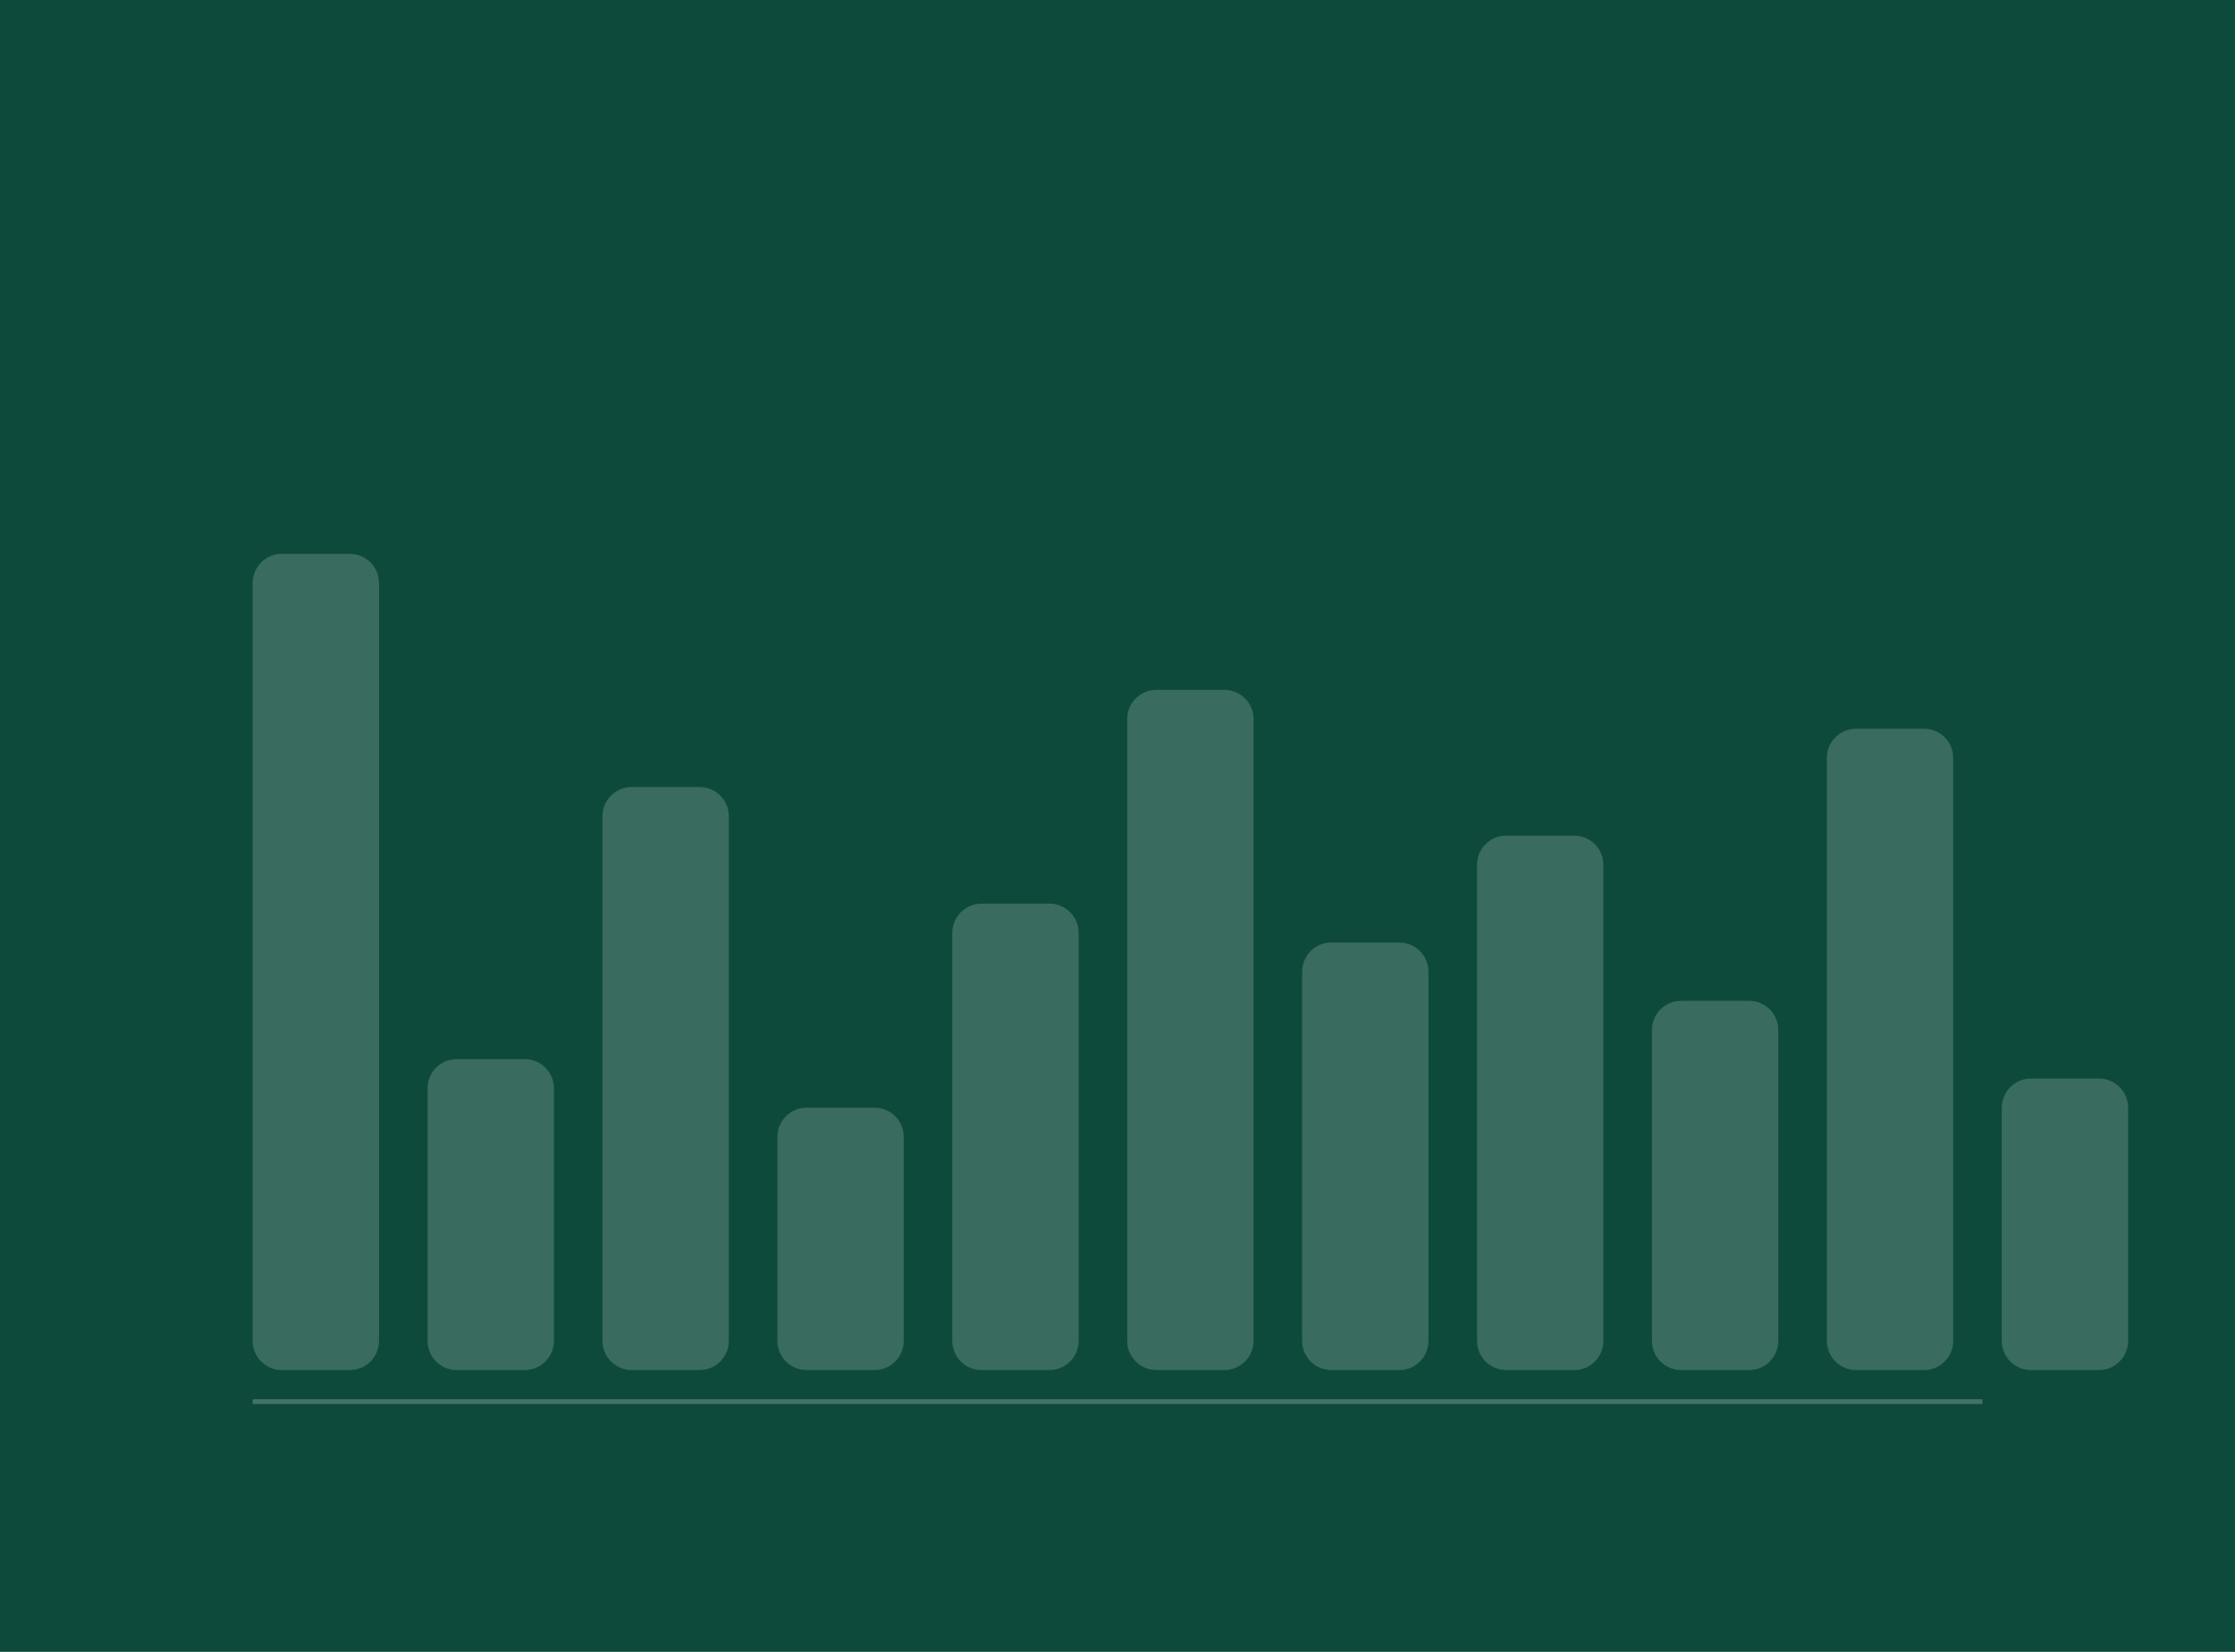
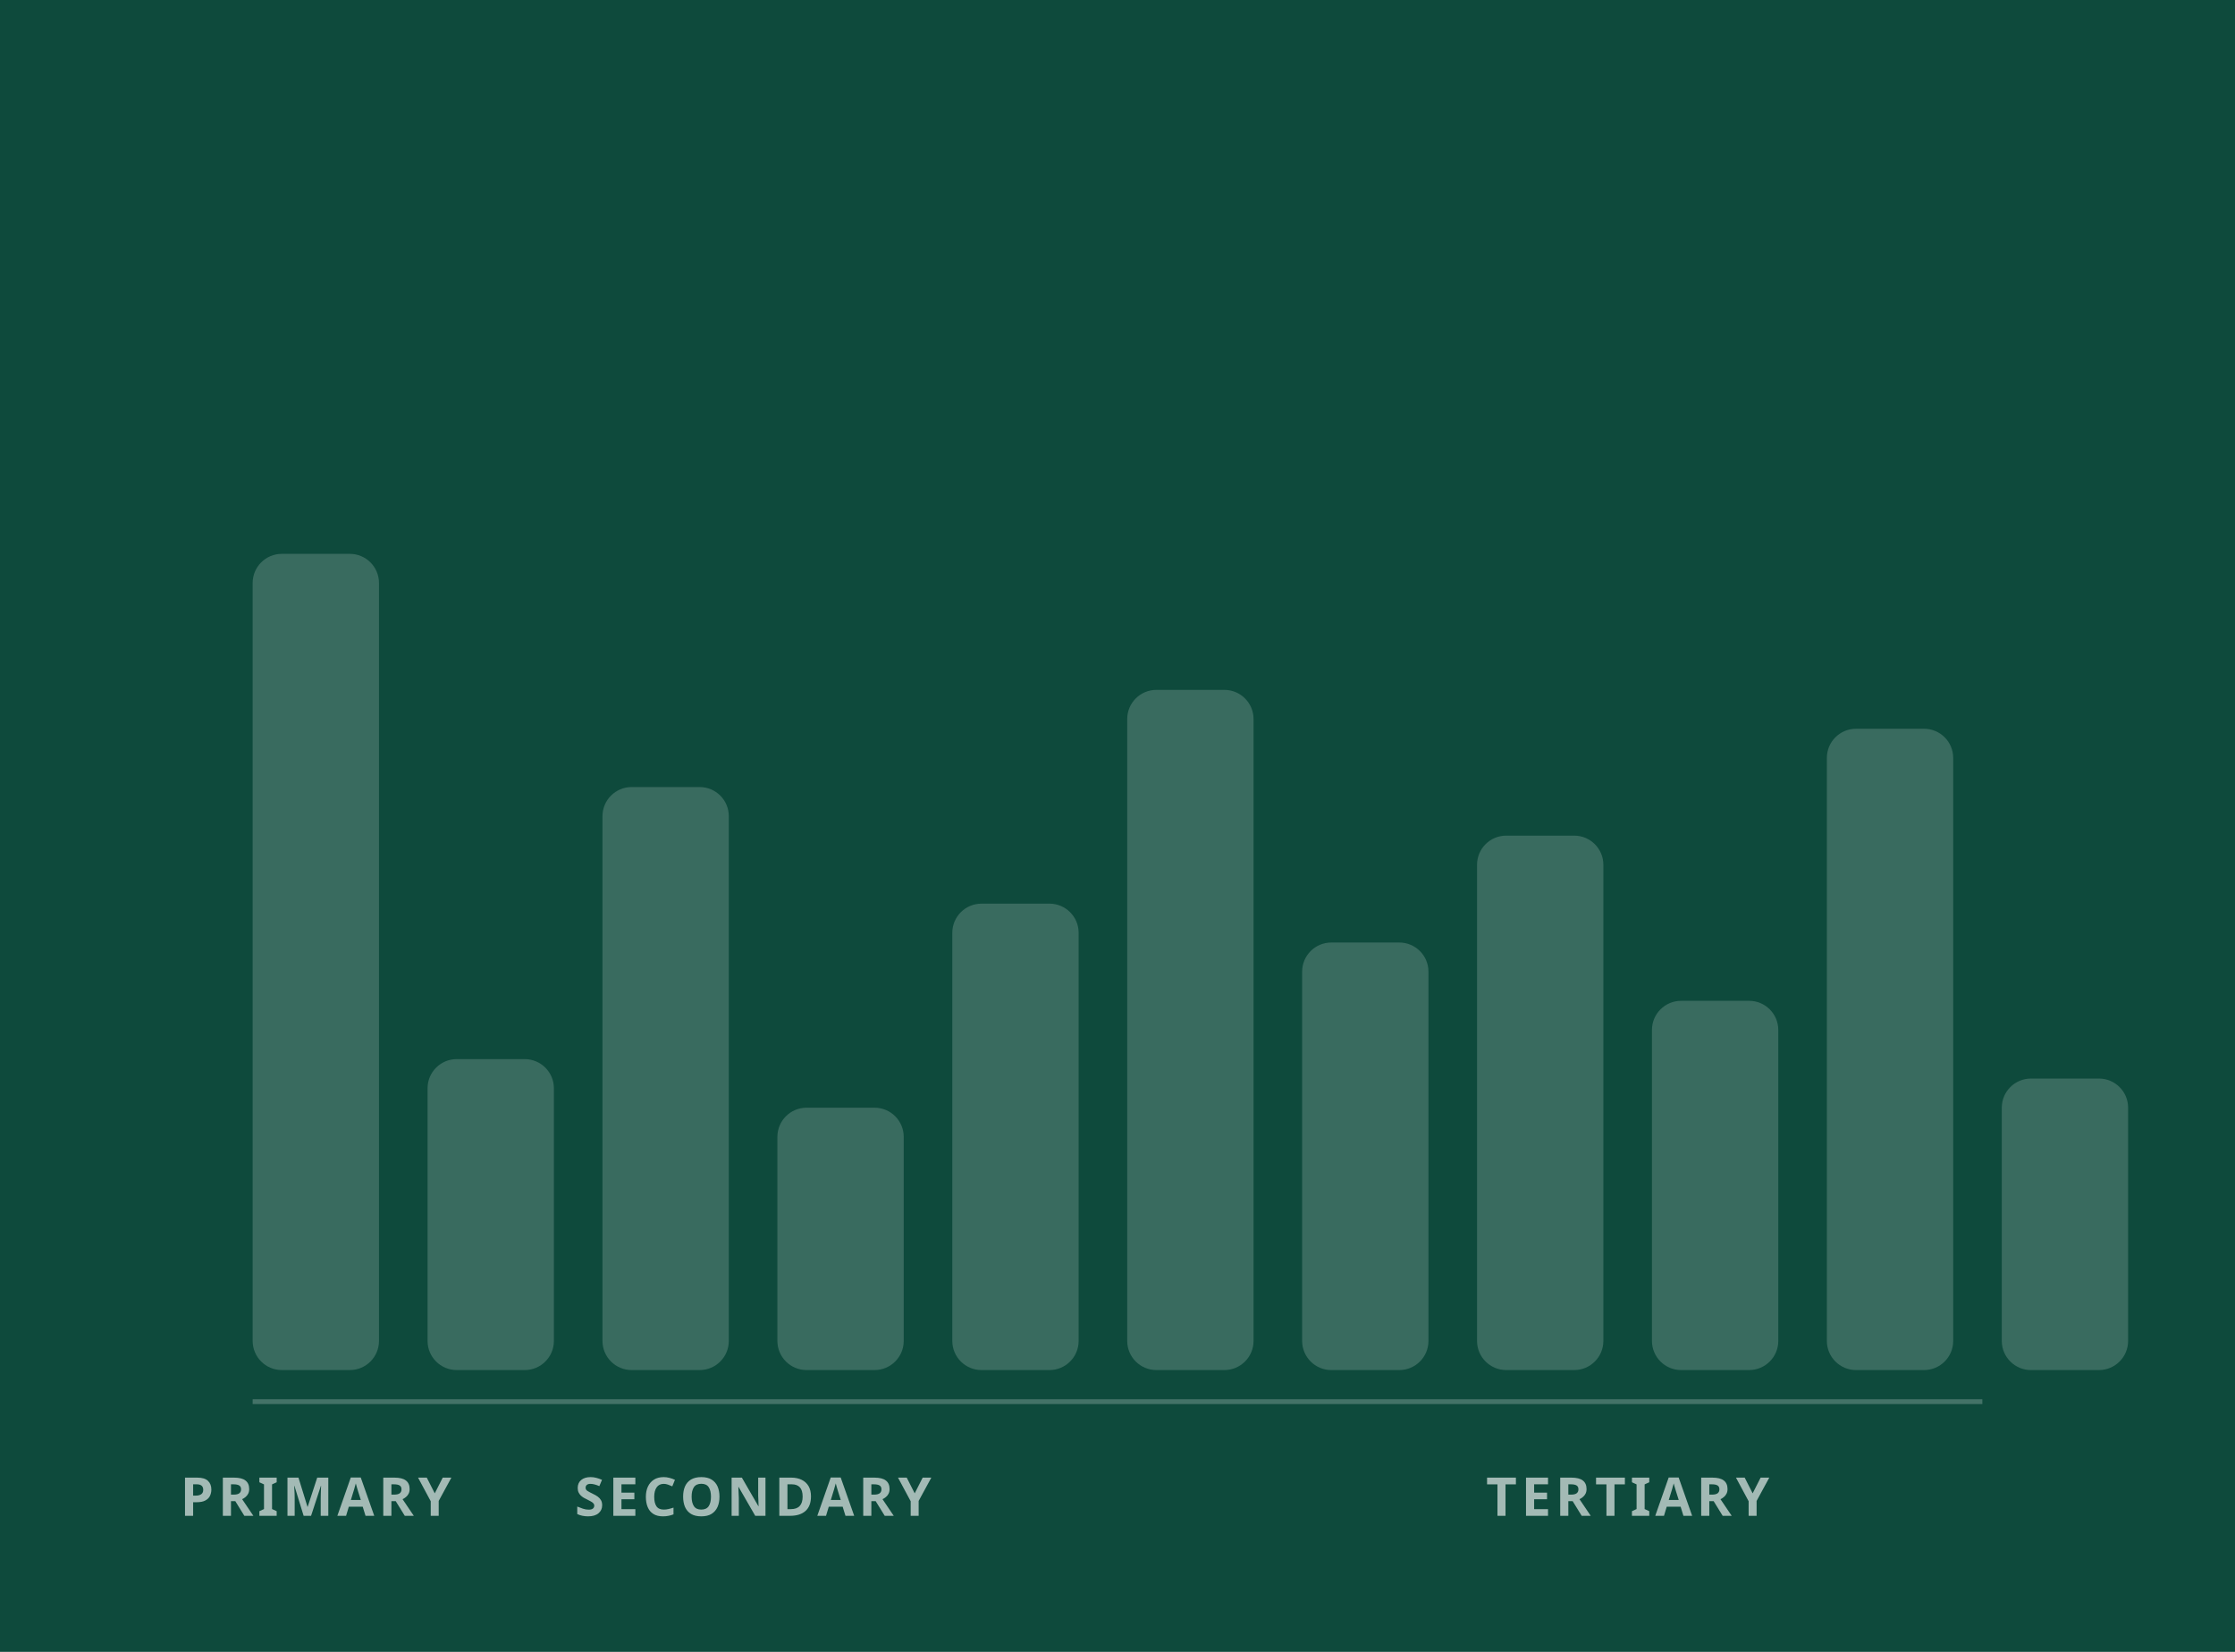
<svg xmlns="http://www.w3.org/2000/svg" width="460" height="340" viewBox="0 0 460 340" fill="none">
  <rect width="460" height="340" fill="#E5E5E5" />
  <g id="sc2-eleven-industries">
    <rect width="460" height="340" fill="#0E4A3C" />
    <rect id="bar-g1-0" x="52" y="114" width="26" height="168" rx="6" fill="white" fill-opacity="0.18" />
    <rect id="bar-g2-1" x="88" y="218" width="26" height="64" rx="6" fill="white" fill-opacity="0.18" />
    <rect id="bar-g2-2" x="124" y="162" width="26" height="120" rx="6" fill="white" fill-opacity="0.18" />
    <rect id="bar-g2-3" x="160" y="228" width="26" height="54" rx="6" fill="white" fill-opacity="0.18" />
    <rect id="bar-g2-4" x="196" y="186" width="26" height="96" rx="6" fill="white" fill-opacity="0.18" />
    <rect id="bar-g3-5" x="232" y="142" width="26" height="140" rx="6" fill="white" fill-opacity="0.18" />
    <rect id="bar-g3-6" x="268" y="194" width="26" height="88" rx="6" fill="white" fill-opacity="0.18" />
    <rect id="bar-g3-7" x="304" y="172" width="26" height="110" rx="6" fill="white" fill-opacity="0.18" />
    <rect id="bar-g3-8" x="340" y="206" width="26" height="76" rx="6" fill="white" fill-opacity="0.18" />
    <rect id="bar-g3-9" x="376" y="150" width="26" height="132" rx="6" fill="white" fill-opacity="0.18" />
    <rect id="bar-g3-10" x="412" y="222" width="26" height="60" rx="6" fill="white" fill-opacity="0.18" />
    <rect id="baseline" x="52" y="288" width="356" height="1" fill="white" fill-opacity="0.22" />
+     <text id="lbl-primary" x="65" y="312" font-family="Public Sans" font-weight="600" font-size="11" letter-spacing="0.88" fill="white" fill-opacity="0.62" text-anchor="middle">PRIMARY</text>
+     <text id="lbl-secondary" x="155" y="312" font-family="Public Sans" font-weight="600" font-size="11" letter-spacing="0.88" fill="white" fill-opacity="0.62" text-anchor="middle">SECONDARY</text>
+     <text id="lbl-tertiary" x="335" y="312" font-family="Public Sans" font-weight="600" font-size="11" letter-spacing="0.88" fill="white" fill-opacity="0.62" text-anchor="middle">TERTIARY</text>
  </g>
</svg>
